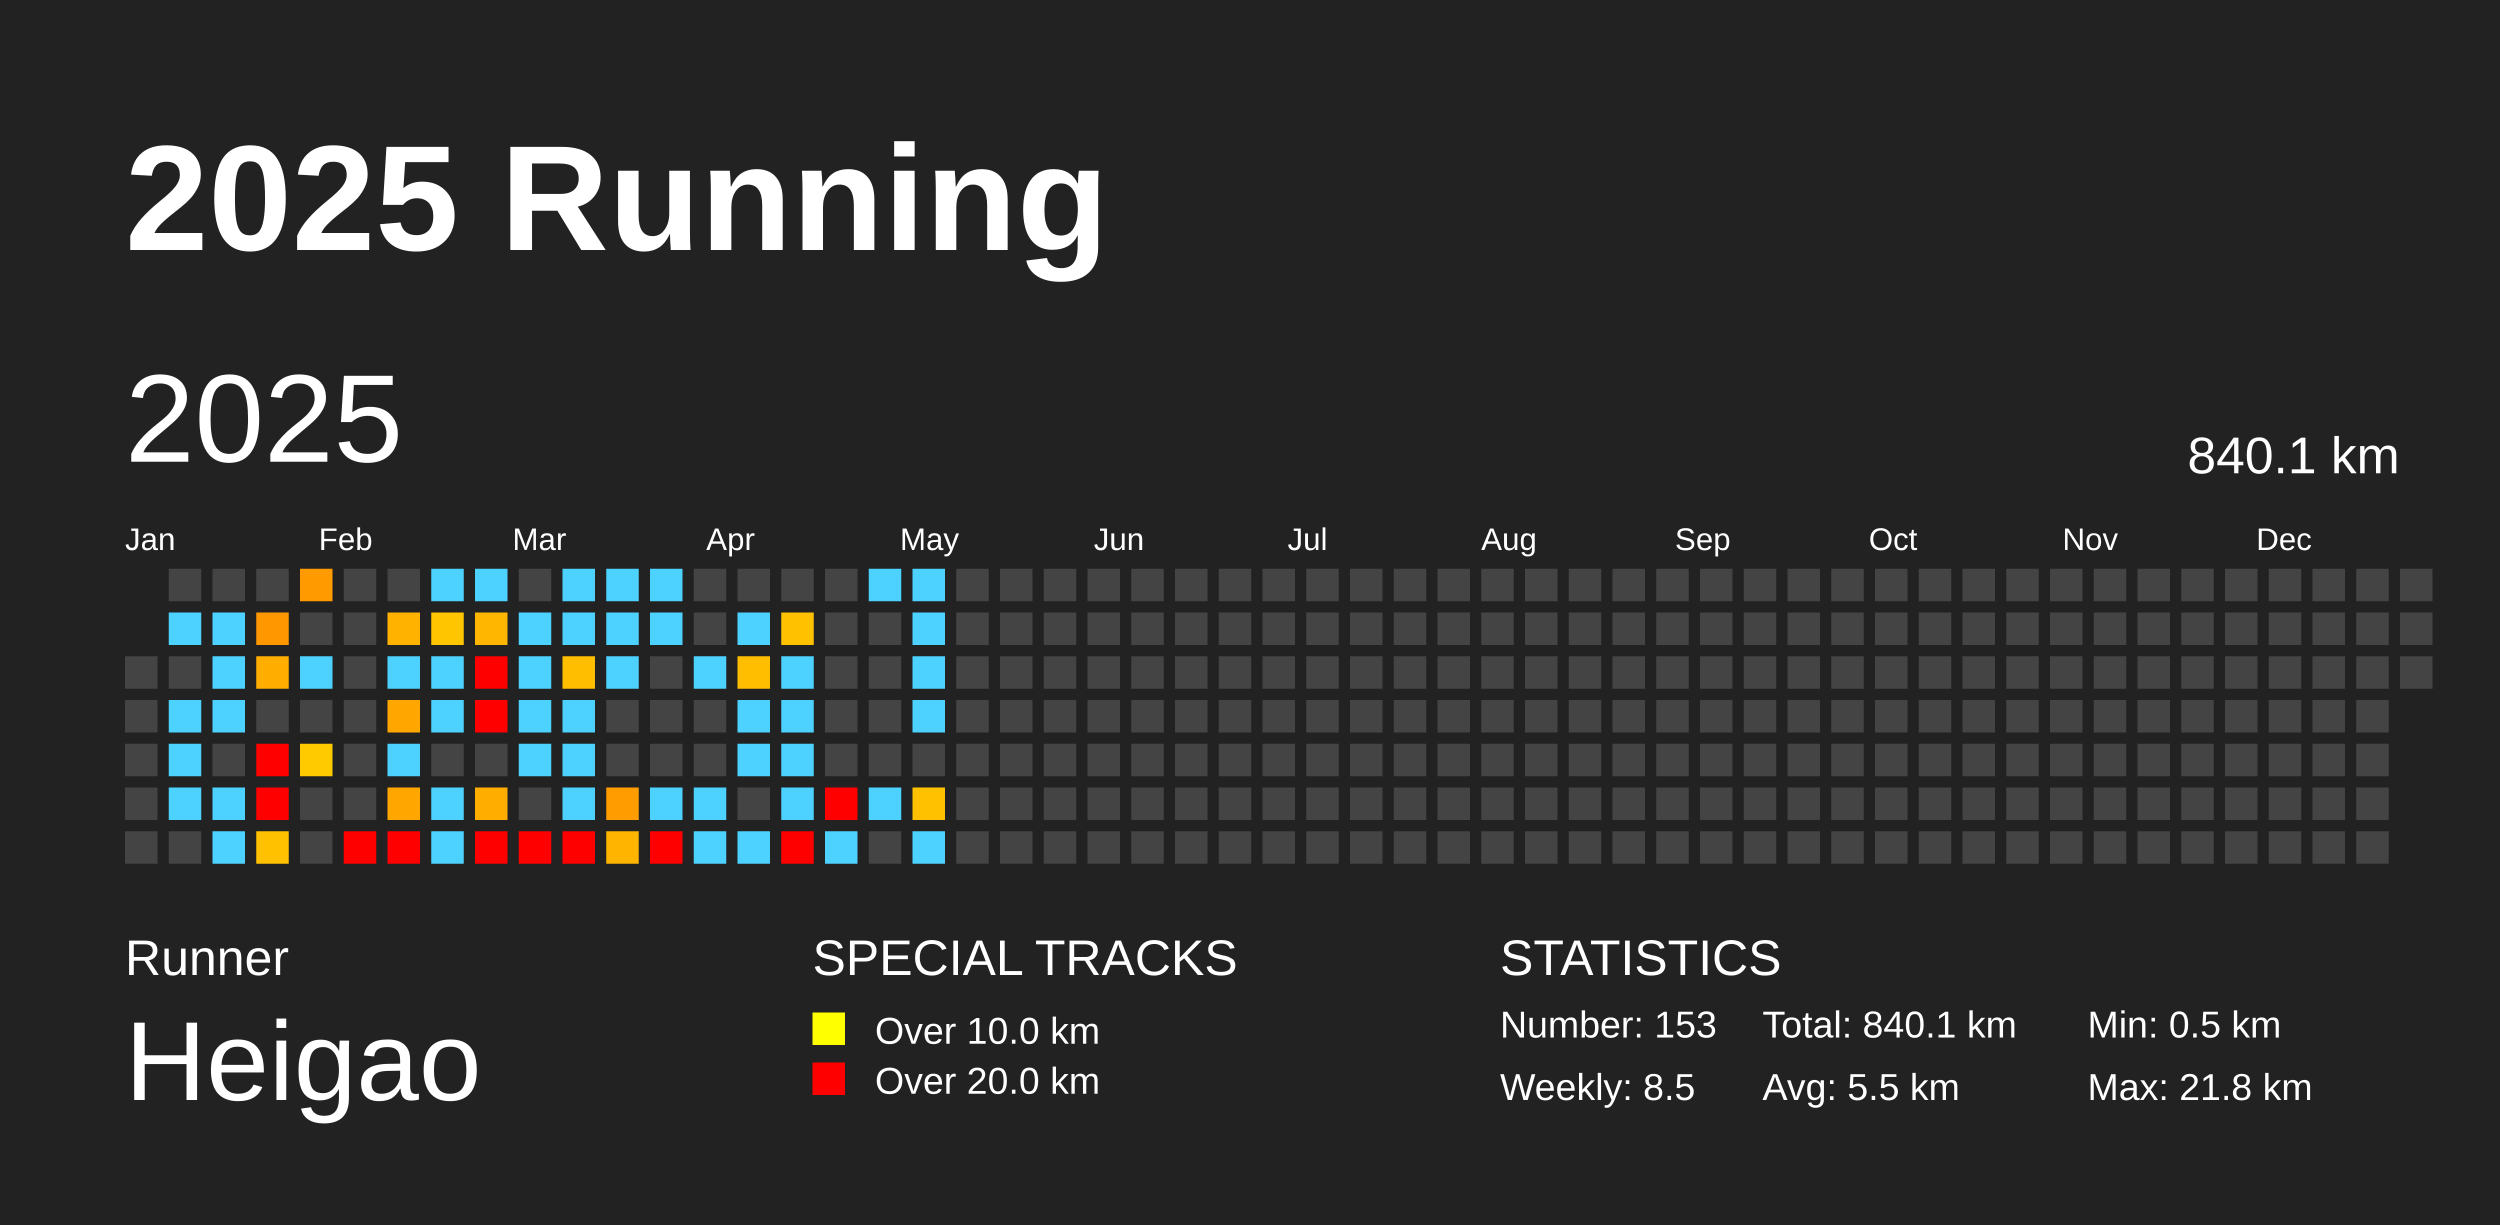
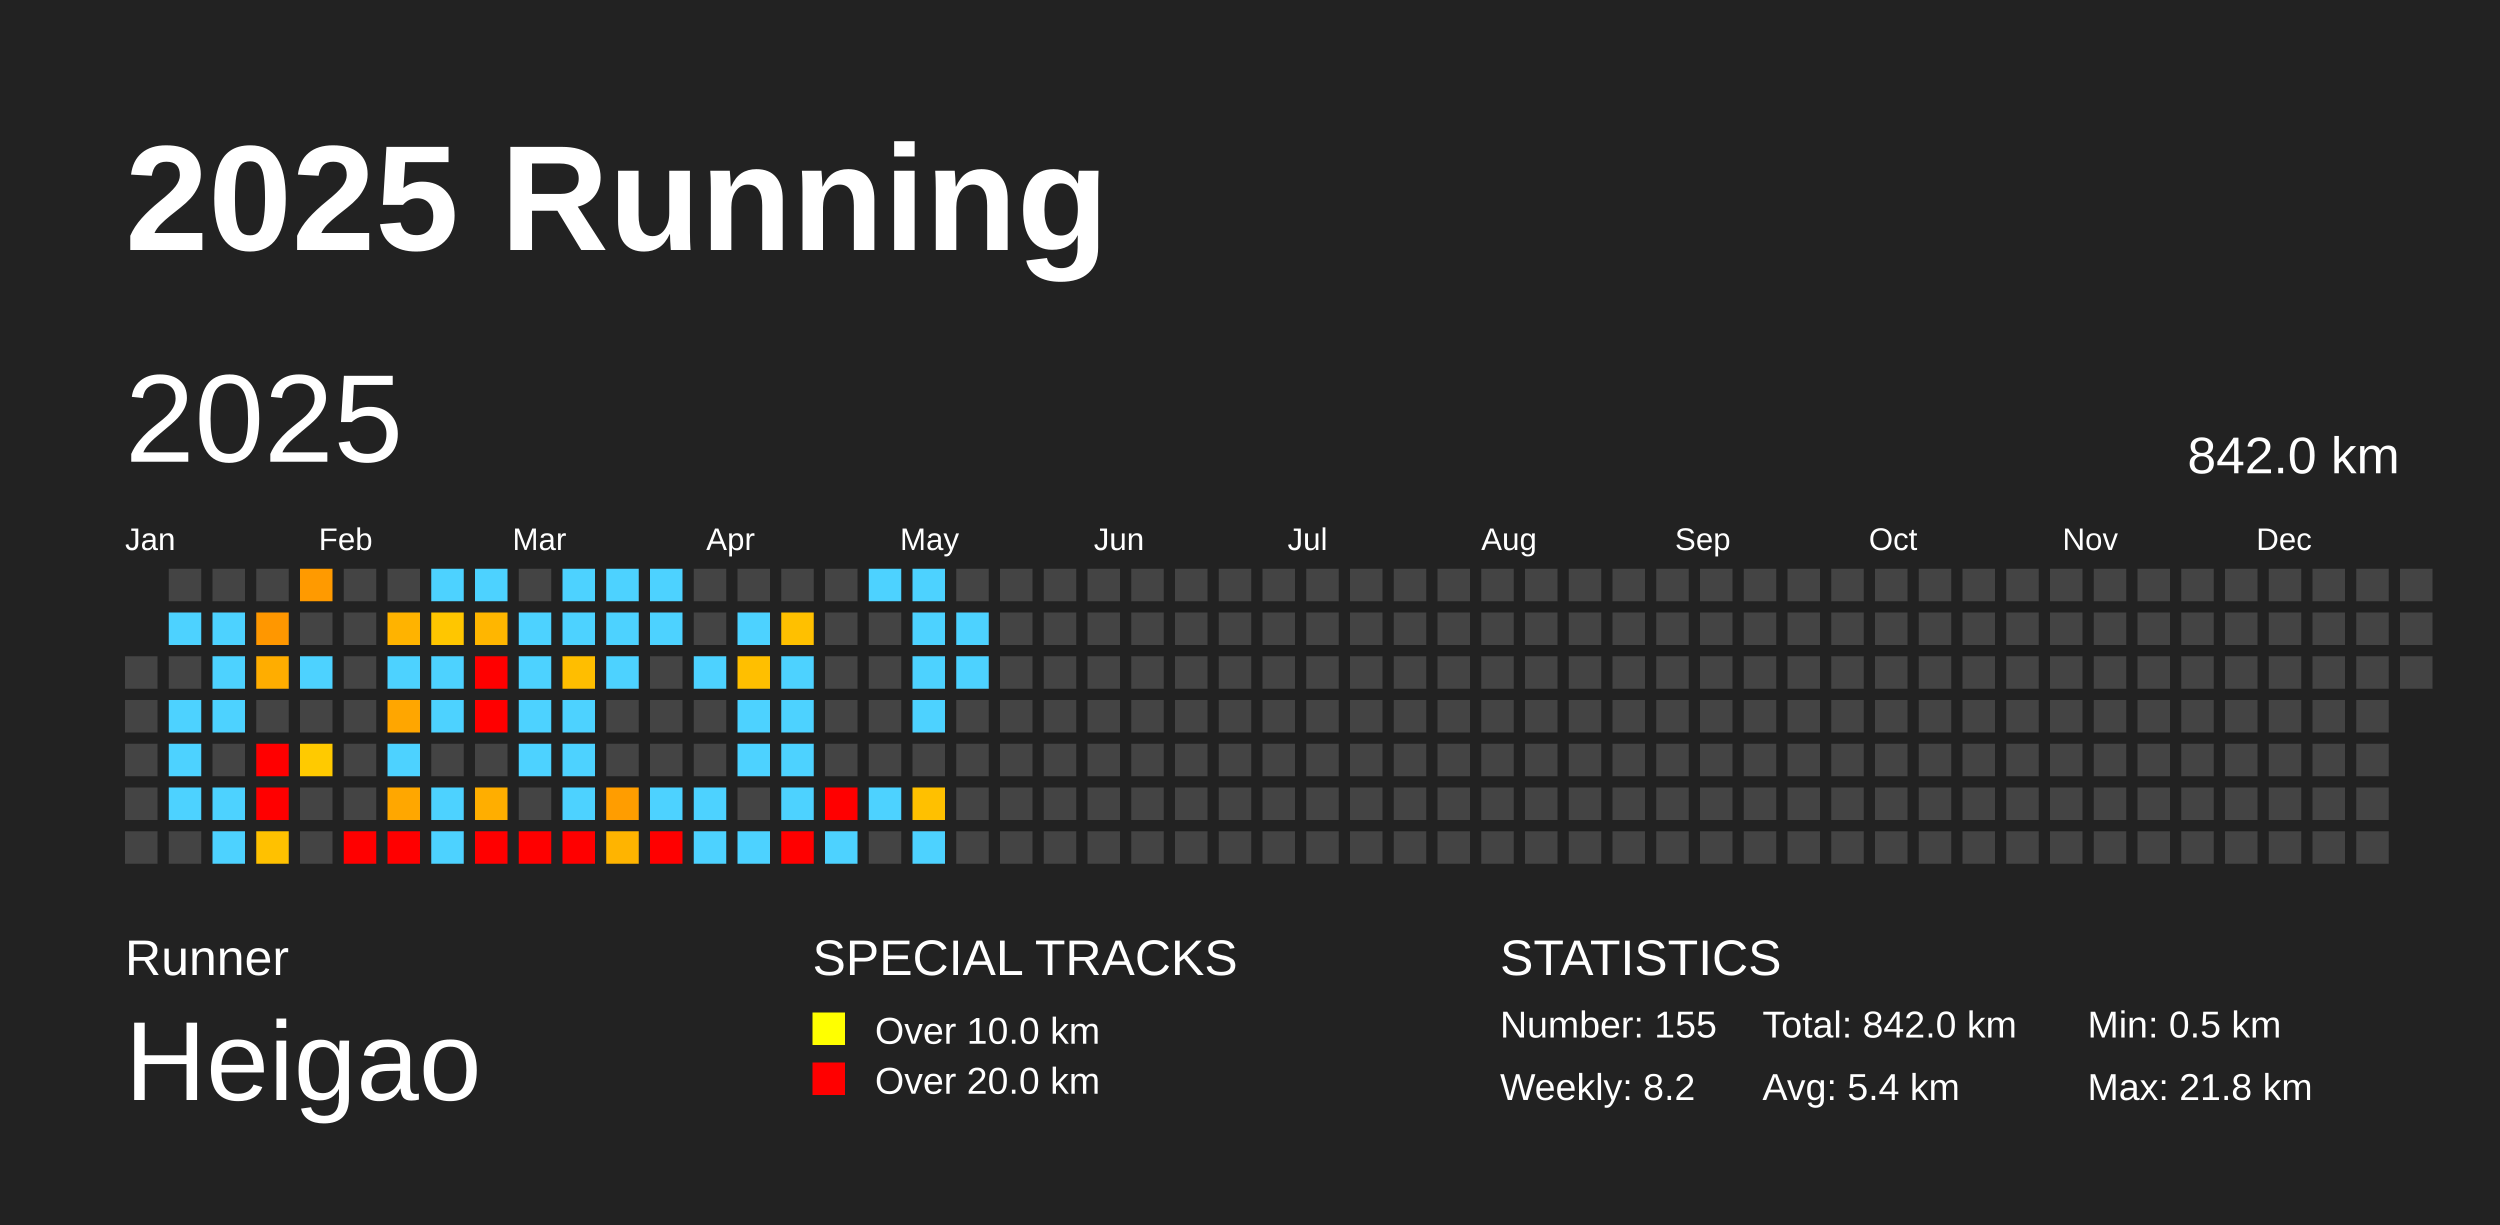
<svg xmlns="http://www.w3.org/2000/svg" baseProfile="full" height="98mm" version="1.1" viewBox="0,0,200,98" width="200mm">
  <defs />
  <rect fill="#222222" height="98" width="200" x="0" y="0" />
  <text fill="#FFFFFF" style="font-size:12px; font-family:Arial; font-weight:bold;" x="10" y="20">2025 Running</text>
  <text fill="#FFFFFF" style="font-size:4px; font-family:Arial" x="10" y="78">Runner</text>
  <text fill="#FFFFFF" style="font-size:9px; font-family:Arial" x="10" y="88">Heigao</text>
  <text fill="#FFFFFF" style="font-size:4px; font-family:Arial" x="65" y="78">SPECIAL TRACKS</text>
  <rect fill="yellow" height="2.6" width="2.6" x="65" y="81" />
  <text fill="#FFFFFF" style="font-size:3px; font-family:Arial" x="70" y="83.5">Over 10.0 km</text>
  <rect fill="red" height="2.6" width="2.6" x="65" y="85" />
  <text fill="#FFFFFF" style="font-size:3px; font-family:Arial" x="70" y="87.5">Over 20.0 km</text>
  <text fill="#FFFFFF" style="font-size:4px; font-family:Arial" x="120" y="78">STATISTICS</text>
-   <text fill="#FFFFFF" style="font-size:3px; font-family:Arial" x="120" y="83">Number: 153</text>
-   <text fill="#FFFFFF" style="font-size:3px; font-family:Arial" x="120" y="88">Weekly: 8.5</text>
-   <text fill="#FFFFFF" style="font-size:3px; font-family:Arial" x="141" y="83">Total: 840.1 km</text>
-   <text fill="#FFFFFF" style="font-size:3px; font-family:Arial" x="141" y="88">Avg: 5.5 km</text>
+   <text fill="#FFFFFF" style="font-size:3px; font-family:Arial" x="120" y="83">Number: 155</text>
+   <text fill="#FFFFFF" style="font-size:3px; font-family:Arial" x="120" y="88">Weekly: 8.2</text>
+   <text fill="#FFFFFF" style="font-size:3px; font-family:Arial" x="141" y="83">Total: 842.0 km</text>
+   <text fill="#FFFFFF" style="font-size:3px; font-family:Arial" x="141" y="88">Avg: 5.4 km</text>
  <text fill="#FFFFFF" style="font-size:3px; font-family:Arial" x="167" y="83">Min: 0.5 km</text>
  <text fill="#FFFFFF" style="font-size:3px; font-family:Arial" x="167" y="88">Max: 21.8 km</text>
  <text dominant-baseline="hanging" fill="#FFFFFF" style="font-size:10.0px; font-family:Arial;" x="10" y="30">2025</text>
-   <text dominant-baseline="hanging" fill="#FFFFFF" style="font-size:4.125px; font-family:Arial;" x="175" y="35">840.1 km</text>
+   <text dominant-baseline="hanging" fill="#FFFFFF" style="font-size:4.125px; font-family:Arial;" x="175" y="35">842.0 km</text>
  <text fill="#FFFFFF" style="font-size:2.5px; font-family:Arial" x="10.0" y="44">Jan</text>
  <text fill="#FFFFFF" style="font-size:2.5px; font-family:Arial" x="25.5" y="44">Feb</text>
  <text fill="#FFFFFF" style="font-size:2.5px; font-family:Arial" x="41.0" y="44">Mar</text>
  <text fill="#FFFFFF" style="font-size:2.5px; font-family:Arial" x="56.5" y="44">Apr</text>
  <text fill="#FFFFFF" style="font-size:2.5px; font-family:Arial" x="72.0" y="44">May</text>
  <text fill="#FFFFFF" style="font-size:2.5px; font-family:Arial" x="87.5" y="44">Jun</text>
  <text fill="#FFFFFF" style="font-size:2.5px; font-family:Arial" x="103.0" y="44">Jul</text>
  <text fill="#FFFFFF" style="font-size:2.5px; font-family:Arial" x="118.5" y="44">Aug</text>
  <text fill="#FFFFFF" style="font-size:2.5px; font-family:Arial" x="134.0" y="44">Sep</text>
  <text fill="#FFFFFF" style="font-size:2.5px; font-family:Arial" x="149.5" y="44">Oct</text>
  <text fill="#FFFFFF" style="font-size:2.5px; font-family:Arial" x="165.0" y="44">Nov</text>
  <text fill="#FFFFFF" style="font-size:2.5px; font-family:Arial" x="180.5" y="44">Dec</text>
  <rect fill="#444444" height="2.6" width="2.6" x="10.0" y="52.5" />
  <rect fill="#444444" height="2.6" width="2.6" x="10.0" y="56.0" />
  <rect fill="#444444" height="2.6" width="2.6" x="10.0" y="59.5" />
  <rect fill="#444444" height="2.6" width="2.6" x="10.0" y="63.0" />
  <rect fill="#444444" height="2.6" width="2.6" x="10.0" y="66.5" />
  <rect fill="#444444" height="2.6" width="2.6" x="13.5" y="45.5" />
  <rect fill="#4dd2ff" height="2.6" width="2.6" x="13.5" y="49.0" />
  <rect fill="#444444" height="2.6" width="2.6" x="13.5" y="52.5" />
  <rect fill="#4dd2ff" height="2.6" width="2.6" x="13.5" y="56.0" />
  <rect fill="#4dd2ff" height="2.6" width="2.6" x="13.5" y="59.5" />
  <rect fill="#4dd2ff" height="2.6" width="2.6" x="13.5" y="63.0" />
  <rect fill="#444444" height="2.6" width="2.6" x="13.5" y="66.5" />
  <rect fill="#444444" height="2.6" width="2.6" x="17.0" y="45.5" />
  <rect fill="#4dd2ff" height="2.6" width="2.6" x="17.0" y="49.0" />
  <rect fill="#4dd2ff" height="2.6" width="2.6" x="17.0" y="52.5" />
  <rect fill="#4dd2ff" height="2.6" width="2.6" x="17.0" y="56.0" />
  <rect fill="#444444" height="2.6" width="2.6" x="17.0" y="59.5" />
  <rect fill="#4dd2ff" height="2.6" width="2.6" x="17.0" y="63.0" />
  <rect fill="#4dd2ff" height="2.6" width="2.6" x="17.0" y="66.5" />
  <rect fill="#444444" height="2.6" width="2.6" x="20.5" y="45.5" />
  <rect fill="#ff9700" height="2.6" width="2.6" x="20.5" y="49.0" />
-   <rect fill="#ffae00" height="2.6" width="2.6" x="20.5" y="52.5" />
+   <rect fill="#ffad00" height="2.6" width="2.6" x="20.5" y="52.5" />
  <rect fill="#444444" height="2.6" width="2.6" x="20.5" y="56.0" />
  <rect fill="red" height="2.6" width="2.6" x="20.5" y="59.5" />
  <rect fill="red" height="2.6" width="2.6" x="20.5" y="63.0" />
  <rect fill="#ffc100" height="2.6" width="2.6" x="20.5" y="66.5" />
-   <rect fill="#ff9b00" height="2.6" width="2.6" x="24.0" y="45.5" />
+   <rect fill="#ff9a00" height="2.6" width="2.6" x="24.0" y="45.5" />
  <rect fill="#444444" height="2.6" width="2.6" x="24.0" y="49.0" />
  <rect fill="#4dd2ff" height="2.6" width="2.6" x="24.0" y="52.5" />
  <rect fill="#444444" height="2.6" width="2.6" x="24.0" y="56.0" />
  <rect fill="#ffca00" height="2.6" width="2.6" x="24.0" y="59.5" />
  <rect fill="#444444" height="2.6" width="2.6" x="24.0" y="63.0" />
  <rect fill="#444444" height="2.6" width="2.6" x="24.0" y="66.5" />
  <rect fill="#444444" height="2.6" width="2.6" x="27.5" y="45.5" />
  <rect fill="#444444" height="2.6" width="2.6" x="27.5" y="49.0" />
  <rect fill="#444444" height="2.6" width="2.6" x="27.5" y="52.5" />
  <rect fill="#444444" height="2.6" width="2.6" x="27.5" y="56.0" />
  <rect fill="#444444" height="2.6" width="2.6" x="27.5" y="59.5" />
  <rect fill="#444444" height="2.6" width="2.6" x="27.5" y="63.0" />
  <rect fill="red" height="2.6" width="2.6" x="27.5" y="66.5" />
  <rect fill="#444444" height="2.6" width="2.6" x="31.0" y="45.5" />
  <rect fill="#ffb300" height="2.6" width="2.6" x="31.0" y="49.0" />
  <rect fill="#4dd2ff" height="2.6" width="2.6" x="31.0" y="52.5" />
  <rect fill="#ffa600" height="2.6" width="2.6" x="31.0" y="56.0" />
  <rect fill="#4dd2ff" height="2.6" width="2.6" x="31.0" y="59.5" />
  <rect fill="#ffa700" height="2.6" width="2.6" x="31.0" y="63.0" />
  <rect fill="red" height="2.6" width="2.6" x="31.0" y="66.5" />
  <rect fill="#4dd2ff" height="2.6" width="2.6" x="34.5" y="45.5" />
  <rect fill="#ffc600" height="2.6" width="2.6" x="34.5" y="49.0" />
  <rect fill="#4dd2ff" height="2.6" width="2.6" x="34.5" y="52.5" />
  <rect fill="#4dd2ff" height="2.6" width="2.6" x="34.5" y="56.0" />
  <rect fill="#444444" height="2.6" width="2.6" x="34.5" y="59.5" />
  <rect fill="#4dd2ff" height="2.6" width="2.6" x="34.5" y="63.0" />
  <rect fill="#4dd2ff" height="2.6" width="2.6" x="34.5" y="66.5" />
  <rect fill="#4dd2ff" height="2.6" width="2.6" x="38.0" y="45.5" />
  <rect fill="#ffb600" height="2.6" width="2.6" x="38.0" y="49.0" />
  <rect fill="red" height="2.6" width="2.6" x="38.0" y="52.5" />
  <rect fill="red" height="2.6" width="2.6" x="38.0" y="56.0" />
  <rect fill="#444444" height="2.6" width="2.6" x="38.0" y="59.5" />
  <rect fill="#ffae00" height="2.6" width="2.6" x="38.0" y="63.0" />
  <rect fill="red" height="2.6" width="2.6" x="38.0" y="66.5" />
  <rect fill="#444444" height="2.6" width="2.6" x="41.5" y="45.5" />
  <rect fill="#4dd2ff" height="2.6" width="2.6" x="41.5" y="49.0" />
  <rect fill="#4dd2ff" height="2.6" width="2.6" x="41.5" y="52.5" />
  <rect fill="#4dd2ff" height="2.6" width="2.6" x="41.5" y="56.0" />
  <rect fill="#4dd2ff" height="2.6" width="2.6" x="41.5" y="59.5" />
  <rect fill="#444444" height="2.6" width="2.6" x="41.5" y="63.0" />
  <rect fill="red" height="2.6" width="2.6" x="41.5" y="66.5" />
  <rect fill="#4dd2ff" height="2.6" width="2.6" x="45.0" y="45.5" />
  <rect fill="#4dd2ff" height="2.6" width="2.6" x="45.0" y="49.0" />
  <rect fill="#ffbe00" height="2.6" width="2.6" x="45.0" y="52.5" />
  <rect fill="#4dd2ff" height="2.6" width="2.6" x="45.0" y="56.0" />
  <rect fill="#4dd2ff" height="2.6" width="2.6" x="45.0" y="59.5" />
  <rect fill="#4dd2ff" height="2.6" width="2.6" x="45.0" y="63.0" />
  <rect fill="red" height="2.6" width="2.6" x="45.0" y="66.5" />
  <rect fill="#4dd2ff" height="2.6" width="2.6" x="48.5" y="45.5" />
  <rect fill="#4dd2ff" height="2.6" width="2.6" x="48.5" y="49.0" />
  <rect fill="#4dd2ff" height="2.6" width="2.6" x="48.5" y="52.5" />
  <rect fill="#444444" height="2.6" width="2.6" x="48.5" y="56.0" />
  <rect fill="#444444" height="2.6" width="2.6" x="48.5" y="59.5" />
  <rect fill="#ff9d00" height="2.6" width="2.6" x="48.5" y="63.0" />
  <rect fill="#ffb400" height="2.6" width="2.6" x="48.5" y="66.5" />
  <rect fill="#4dd2ff" height="2.6" width="2.6" x="52.0" y="45.5" />
  <rect fill="#4dd2ff" height="2.6" width="2.6" x="52.0" y="49.0" />
  <rect fill="#444444" height="2.6" width="2.6" x="52.0" y="52.5" />
  <rect fill="#444444" height="2.6" width="2.6" x="52.0" y="56.0" />
  <rect fill="#444444" height="2.6" width="2.6" x="52.0" y="59.5" />
  <rect fill="#4dd2ff" height="2.6" width="2.6" x="52.0" y="63.0" />
  <rect fill="red" height="2.6" width="2.6" x="52.0" y="66.5" />
  <rect fill="#444444" height="2.6" width="2.6" x="55.5" y="45.5" />
  <rect fill="#444444" height="2.6" width="2.6" x="55.5" y="49.0" />
  <rect fill="#4dd2ff" height="2.6" width="2.6" x="55.5" y="52.5" />
  <rect fill="#444444" height="2.6" width="2.6" x="55.5" y="56.0" />
  <rect fill="#444444" height="2.6" width="2.6" x="55.5" y="59.5" />
  <rect fill="#4dd2ff" height="2.6" width="2.6" x="55.5" y="63.0" />
  <rect fill="#4dd2ff" height="2.6" width="2.6" x="55.5" y="66.5" />
  <rect fill="#444444" height="2.6" width="2.6" x="59.0" y="45.5" />
  <rect fill="#4dd2ff" height="2.6" width="2.6" x="59.0" y="49.0" />
  <rect fill="#ffbf00" height="2.6" width="2.6" x="59.0" y="52.5" />
  <rect fill="#4dd2ff" height="2.6" width="2.6" x="59.0" y="56.0" />
  <rect fill="#4dd2ff" height="2.6" width="2.6" x="59.0" y="59.5" />
  <rect fill="#444444" height="2.6" width="2.6" x="59.0" y="63.0" />
  <rect fill="#4dd2ff" height="2.6" width="2.6" x="59.0" y="66.5" />
  <rect fill="#444444" height="2.6" width="2.6" x="62.5" y="45.5" />
-   <rect fill="#ffc100" height="2.6" width="2.6" x="62.5" y="49.0" />
+   <rect fill="#ffc000" height="2.6" width="2.6" x="62.5" y="49.0" />
  <rect fill="#4dd2ff" height="2.6" width="2.6" x="62.5" y="52.5" />
  <rect fill="#4dd2ff" height="2.6" width="2.6" x="62.5" y="56.0" />
  <rect fill="#4dd2ff" height="2.6" width="2.6" x="62.5" y="59.5" />
  <rect fill="#4dd2ff" height="2.6" width="2.6" x="62.5" y="63.0" />
  <rect fill="red" height="2.6" width="2.6" x="62.5" y="66.5" />
  <rect fill="#444444" height="2.6" width="2.6" x="66.0" y="45.5" />
  <rect fill="#444444" height="2.6" width="2.6" x="66.0" y="49.0" />
  <rect fill="#444444" height="2.6" width="2.6" x="66.0" y="52.5" />
  <rect fill="#444444" height="2.6" width="2.6" x="66.0" y="56.0" />
  <rect fill="#444444" height="2.6" width="2.6" x="66.0" y="59.5" />
  <rect fill="red" height="2.6" width="2.6" x="66.0" y="63.0" />
  <rect fill="#4dd2ff" height="2.6" width="2.6" x="66.0" y="66.5" />
  <rect fill="#4dd2ff" height="2.6" width="2.6" x="69.5" y="45.5" />
  <rect fill="#444444" height="2.6" width="2.6" x="69.5" y="49.0" />
  <rect fill="#444444" height="2.6" width="2.6" x="69.5" y="52.5" />
  <rect fill="#444444" height="2.6" width="2.6" x="69.5" y="56.0" />
  <rect fill="#444444" height="2.6" width="2.6" x="69.5" y="59.5" />
  <rect fill="#4dd2ff" height="2.6" width="2.6" x="69.5" y="63.0" />
  <rect fill="#444444" height="2.6" width="2.6" x="69.5" y="66.5" />
  <rect fill="#4dd2ff" height="2.6" width="2.6" x="73.0" y="45.5" />
  <rect fill="#4dd2ff" height="2.6" width="2.6" x="73.0" y="49.0" />
  <rect fill="#4dd2ff" height="2.6" width="2.6" x="73.0" y="52.5" />
  <rect fill="#4dd2ff" height="2.6" width="2.6" x="73.0" y="56.0" />
  <rect fill="#444444" height="2.6" width="2.6" x="73.0" y="59.5" />
-   <rect fill="#ffc100" height="2.6" width="2.6" x="73.0" y="63.0" />
+   <rect fill="#ffc000" height="2.6" width="2.6" x="73.0" y="63.0" />
  <rect fill="#4dd2ff" height="2.6" width="2.6" x="73.0" y="66.5" />
  <rect fill="#444444" height="2.6" width="2.6" x="76.5" y="45.5" />
-   <rect fill="#444444" height="2.6" width="2.6" x="76.5" y="49.0" />
-   <rect fill="#444444" height="2.6" width="2.6" x="76.5" y="52.5" />
+   <rect fill="#4dd2ff" height="2.6" width="2.6" x="76.5" y="49.0" />
+   <rect fill="#4dd2ff" height="2.6" width="2.6" x="76.5" y="52.5" />
  <rect fill="#444444" height="2.6" width="2.6" x="76.5" y="56.0" />
  <rect fill="#444444" height="2.6" width="2.6" x="76.5" y="59.5" />
  <rect fill="#444444" height="2.6" width="2.6" x="76.5" y="63.0" />
  <rect fill="#444444" height="2.6" width="2.6" x="76.5" y="66.5" />
  <rect fill="#444444" height="2.6" width="2.6" x="80.0" y="45.5" />
  <rect fill="#444444" height="2.6" width="2.6" x="80.0" y="49.0" />
  <rect fill="#444444" height="2.6" width="2.6" x="80.0" y="52.5" />
  <rect fill="#444444" height="2.6" width="2.6" x="80.0" y="56.0" />
  <rect fill="#444444" height="2.6" width="2.6" x="80.0" y="59.5" />
  <rect fill="#444444" height="2.6" width="2.6" x="80.0" y="63.0" />
  <rect fill="#444444" height="2.6" width="2.6" x="80.0" y="66.5" />
  <rect fill="#444444" height="2.6" width="2.6" x="83.5" y="45.5" />
  <rect fill="#444444" height="2.6" width="2.6" x="83.5" y="49.0" />
  <rect fill="#444444" height="2.6" width="2.6" x="83.5" y="52.5" />
  <rect fill="#444444" height="2.6" width="2.6" x="83.5" y="56.0" />
  <rect fill="#444444" height="2.6" width="2.6" x="83.5" y="59.5" />
  <rect fill="#444444" height="2.6" width="2.6" x="83.5" y="63.0" />
  <rect fill="#444444" height="2.6" width="2.6" x="83.5" y="66.5" />
  <rect fill="#444444" height="2.6" width="2.6" x="87.0" y="45.5" />
  <rect fill="#444444" height="2.6" width="2.6" x="87.0" y="49.0" />
  <rect fill="#444444" height="2.6" width="2.6" x="87.0" y="52.5" />
  <rect fill="#444444" height="2.6" width="2.6" x="87.0" y="56.0" />
  <rect fill="#444444" height="2.6" width="2.6" x="87.0" y="59.5" />
  <rect fill="#444444" height="2.6" width="2.6" x="87.0" y="63.0" />
  <rect fill="#444444" height="2.6" width="2.6" x="87.0" y="66.5" />
  <rect fill="#444444" height="2.6" width="2.6" x="90.5" y="45.5" />
  <rect fill="#444444" height="2.6" width="2.6" x="90.5" y="49.0" />
  <rect fill="#444444" height="2.6" width="2.6" x="90.5" y="52.5" />
  <rect fill="#444444" height="2.6" width="2.6" x="90.5" y="56.0" />
  <rect fill="#444444" height="2.6" width="2.6" x="90.5" y="59.5" />
  <rect fill="#444444" height="2.6" width="2.6" x="90.5" y="63.0" />
  <rect fill="#444444" height="2.6" width="2.6" x="90.5" y="66.5" />
  <rect fill="#444444" height="2.6" width="2.6" x="94.0" y="45.5" />
  <rect fill="#444444" height="2.6" width="2.6" x="94.0" y="49.0" />
  <rect fill="#444444" height="2.6" width="2.6" x="94.0" y="52.5" />
  <rect fill="#444444" height="2.6" width="2.6" x="94.0" y="56.0" />
  <rect fill="#444444" height="2.6" width="2.6" x="94.0" y="59.5" />
  <rect fill="#444444" height="2.6" width="2.6" x="94.0" y="63.0" />
  <rect fill="#444444" height="2.6" width="2.6" x="94.0" y="66.5" />
  <rect fill="#444444" height="2.6" width="2.6" x="97.5" y="45.5" />
  <rect fill="#444444" height="2.6" width="2.6" x="97.5" y="49.0" />
  <rect fill="#444444" height="2.6" width="2.6" x="97.5" y="52.5" />
  <rect fill="#444444" height="2.6" width="2.6" x="97.5" y="56.0" />
  <rect fill="#444444" height="2.6" width="2.6" x="97.5" y="59.5" />
  <rect fill="#444444" height="2.6" width="2.6" x="97.5" y="63.0" />
  <rect fill="#444444" height="2.6" width="2.6" x="97.5" y="66.5" />
  <rect fill="#444444" height="2.6" width="2.6" x="101.0" y="45.5" />
  <rect fill="#444444" height="2.6" width="2.6" x="101.0" y="49.0" />
  <rect fill="#444444" height="2.6" width="2.6" x="101.0" y="52.5" />
  <rect fill="#444444" height="2.6" width="2.6" x="101.0" y="56.0" />
  <rect fill="#444444" height="2.6" width="2.6" x="101.0" y="59.5" />
  <rect fill="#444444" height="2.6" width="2.6" x="101.0" y="63.0" />
  <rect fill="#444444" height="2.6" width="2.6" x="101.0" y="66.5" />
  <rect fill="#444444" height="2.6" width="2.6" x="104.5" y="45.5" />
  <rect fill="#444444" height="2.6" width="2.6" x="104.5" y="49.0" />
  <rect fill="#444444" height="2.6" width="2.6" x="104.5" y="52.5" />
  <rect fill="#444444" height="2.6" width="2.6" x="104.5" y="56.0" />
  <rect fill="#444444" height="2.6" width="2.6" x="104.5" y="59.5" />
  <rect fill="#444444" height="2.6" width="2.6" x="104.5" y="63.0" />
  <rect fill="#444444" height="2.6" width="2.6" x="104.5" y="66.5" />
  <rect fill="#444444" height="2.6" width="2.6" x="108.0" y="45.5" />
  <rect fill="#444444" height="2.6" width="2.6" x="108.0" y="49.0" />
  <rect fill="#444444" height="2.6" width="2.6" x="108.0" y="52.5" />
  <rect fill="#444444" height="2.6" width="2.6" x="108.0" y="56.0" />
  <rect fill="#444444" height="2.6" width="2.6" x="108.0" y="59.5" />
  <rect fill="#444444" height="2.6" width="2.6" x="108.0" y="63.0" />
  <rect fill="#444444" height="2.6" width="2.6" x="108.0" y="66.5" />
  <rect fill="#444444" height="2.6" width="2.6" x="111.5" y="45.5" />
  <rect fill="#444444" height="2.6" width="2.6" x="111.5" y="49.0" />
  <rect fill="#444444" height="2.6" width="2.6" x="111.5" y="52.5" />
  <rect fill="#444444" height="2.6" width="2.6" x="111.5" y="56.0" />
  <rect fill="#444444" height="2.6" width="2.6" x="111.5" y="59.5" />
  <rect fill="#444444" height="2.6" width="2.6" x="111.5" y="63.0" />
  <rect fill="#444444" height="2.6" width="2.6" x="111.5" y="66.5" />
  <rect fill="#444444" height="2.6" width="2.6" x="115.0" y="45.5" />
  <rect fill="#444444" height="2.6" width="2.6" x="115.0" y="49.0" />
  <rect fill="#444444" height="2.6" width="2.6" x="115.0" y="52.5" />
  <rect fill="#444444" height="2.6" width="2.6" x="115.0" y="56.0" />
  <rect fill="#444444" height="2.6" width="2.6" x="115.0" y="59.5" />
  <rect fill="#444444" height="2.6" width="2.6" x="115.0" y="63.0" />
  <rect fill="#444444" height="2.6" width="2.6" x="115.0" y="66.5" />
  <rect fill="#444444" height="2.6" width="2.6" x="118.5" y="45.5" />
  <rect fill="#444444" height="2.6" width="2.6" x="118.5" y="49.0" />
  <rect fill="#444444" height="2.6" width="2.6" x="118.5" y="52.5" />
  <rect fill="#444444" height="2.6" width="2.6" x="118.5" y="56.0" />
  <rect fill="#444444" height="2.6" width="2.6" x="118.5" y="59.5" />
  <rect fill="#444444" height="2.6" width="2.6" x="118.5" y="63.0" />
  <rect fill="#444444" height="2.6" width="2.6" x="118.5" y="66.5" />
  <rect fill="#444444" height="2.6" width="2.6" x="122.0" y="45.5" />
  <rect fill="#444444" height="2.6" width="2.6" x="122.0" y="49.0" />
  <rect fill="#444444" height="2.6" width="2.6" x="122.0" y="52.5" />
  <rect fill="#444444" height="2.6" width="2.6" x="122.0" y="56.0" />
  <rect fill="#444444" height="2.6" width="2.6" x="122.0" y="59.5" />
  <rect fill="#444444" height="2.6" width="2.6" x="122.0" y="63.0" />
  <rect fill="#444444" height="2.6" width="2.6" x="122.0" y="66.5" />
  <rect fill="#444444" height="2.6" width="2.6" x="125.5" y="45.5" />
  <rect fill="#444444" height="2.6" width="2.6" x="125.5" y="49.0" />
  <rect fill="#444444" height="2.6" width="2.6" x="125.5" y="52.5" />
  <rect fill="#444444" height="2.6" width="2.6" x="125.5" y="56.0" />
  <rect fill="#444444" height="2.6" width="2.6" x="125.5" y="59.5" />
  <rect fill="#444444" height="2.6" width="2.6" x="125.5" y="63.0" />
  <rect fill="#444444" height="2.6" width="2.6" x="125.5" y="66.5" />
  <rect fill="#444444" height="2.6" width="2.6" x="129.0" y="45.5" />
  <rect fill="#444444" height="2.6" width="2.6" x="129.0" y="49.0" />
  <rect fill="#444444" height="2.6" width="2.6" x="129.0" y="52.5" />
  <rect fill="#444444" height="2.6" width="2.6" x="129.0" y="56.0" />
  <rect fill="#444444" height="2.6" width="2.6" x="129.0" y="59.5" />
  <rect fill="#444444" height="2.6" width="2.6" x="129.0" y="63.0" />
  <rect fill="#444444" height="2.6" width="2.6" x="129.0" y="66.5" />
  <rect fill="#444444" height="2.6" width="2.6" x="132.5" y="45.5" />
  <rect fill="#444444" height="2.6" width="2.6" x="132.5" y="49.0" />
  <rect fill="#444444" height="2.6" width="2.6" x="132.5" y="52.5" />
  <rect fill="#444444" height="2.6" width="2.6" x="132.5" y="56.0" />
  <rect fill="#444444" height="2.6" width="2.6" x="132.5" y="59.5" />
  <rect fill="#444444" height="2.6" width="2.6" x="132.5" y="63.0" />
  <rect fill="#444444" height="2.6" width="2.6" x="132.5" y="66.5" />
  <rect fill="#444444" height="2.6" width="2.6" x="136.0" y="45.5" />
  <rect fill="#444444" height="2.6" width="2.6" x="136.0" y="49.0" />
  <rect fill="#444444" height="2.6" width="2.6" x="136.0" y="52.5" />
  <rect fill="#444444" height="2.6" width="2.6" x="136.0" y="56.0" />
  <rect fill="#444444" height="2.6" width="2.6" x="136.0" y="59.5" />
  <rect fill="#444444" height="2.6" width="2.6" x="136.0" y="63.0" />
  <rect fill="#444444" height="2.6" width="2.6" x="136.0" y="66.5" />
  <rect fill="#444444" height="2.6" width="2.6" x="139.5" y="45.5" />
  <rect fill="#444444" height="2.6" width="2.6" x="139.5" y="49.0" />
  <rect fill="#444444" height="2.6" width="2.6" x="139.5" y="52.5" />
  <rect fill="#444444" height="2.6" width="2.6" x="139.5" y="56.0" />
  <rect fill="#444444" height="2.6" width="2.6" x="139.5" y="59.5" />
  <rect fill="#444444" height="2.6" width="2.6" x="139.5" y="63.0" />
  <rect fill="#444444" height="2.6" width="2.6" x="139.5" y="66.5" />
  <rect fill="#444444" height="2.6" width="2.6" x="143.0" y="45.5" />
  <rect fill="#444444" height="2.6" width="2.6" x="143.0" y="49.0" />
  <rect fill="#444444" height="2.6" width="2.6" x="143.0" y="52.5" />
  <rect fill="#444444" height="2.6" width="2.6" x="143.0" y="56.0" />
  <rect fill="#444444" height="2.6" width="2.6" x="143.0" y="59.5" />
  <rect fill="#444444" height="2.6" width="2.6" x="143.0" y="63.0" />
  <rect fill="#444444" height="2.6" width="2.6" x="143.0" y="66.5" />
  <rect fill="#444444" height="2.6" width="2.6" x="146.5" y="45.5" />
  <rect fill="#444444" height="2.6" width="2.6" x="146.5" y="49.0" />
  <rect fill="#444444" height="2.6" width="2.6" x="146.5" y="52.5" />
  <rect fill="#444444" height="2.6" width="2.6" x="146.5" y="56.0" />
  <rect fill="#444444" height="2.6" width="2.6" x="146.5" y="59.5" />
  <rect fill="#444444" height="2.6" width="2.6" x="146.5" y="63.0" />
  <rect fill="#444444" height="2.6" width="2.6" x="146.5" y="66.5" />
  <rect fill="#444444" height="2.6" width="2.6" x="150.0" y="45.5" />
  <rect fill="#444444" height="2.6" width="2.6" x="150.0" y="49.0" />
  <rect fill="#444444" height="2.6" width="2.6" x="150.0" y="52.5" />
  <rect fill="#444444" height="2.6" width="2.6" x="150.0" y="56.0" />
  <rect fill="#444444" height="2.6" width="2.6" x="150.0" y="59.5" />
  <rect fill="#444444" height="2.6" width="2.6" x="150.0" y="63.0" />
  <rect fill="#444444" height="2.6" width="2.6" x="150.0" y="66.5" />
  <rect fill="#444444" height="2.6" width="2.6" x="153.5" y="45.5" />
  <rect fill="#444444" height="2.6" width="2.6" x="153.5" y="49.0" />
  <rect fill="#444444" height="2.6" width="2.6" x="153.5" y="52.5" />
  <rect fill="#444444" height="2.6" width="2.6" x="153.5" y="56.0" />
  <rect fill="#444444" height="2.6" width="2.6" x="153.5" y="59.5" />
  <rect fill="#444444" height="2.6" width="2.6" x="153.5" y="63.0" />
  <rect fill="#444444" height="2.6" width="2.6" x="153.5" y="66.5" />
  <rect fill="#444444" height="2.6" width="2.6" x="157.0" y="45.5" />
  <rect fill="#444444" height="2.6" width="2.6" x="157.0" y="49.0" />
  <rect fill="#444444" height="2.6" width="2.6" x="157.0" y="52.5" />
  <rect fill="#444444" height="2.6" width="2.6" x="157.0" y="56.0" />
  <rect fill="#444444" height="2.6" width="2.6" x="157.0" y="59.5" />
  <rect fill="#444444" height="2.6" width="2.6" x="157.0" y="63.0" />
  <rect fill="#444444" height="2.6" width="2.6" x="157.0" y="66.5" />
  <rect fill="#444444" height="2.6" width="2.6" x="160.5" y="45.5" />
  <rect fill="#444444" height="2.6" width="2.6" x="160.5" y="49.0" />
  <rect fill="#444444" height="2.6" width="2.6" x="160.5" y="52.5" />
  <rect fill="#444444" height="2.6" width="2.6" x="160.5" y="56.0" />
  <rect fill="#444444" height="2.6" width="2.6" x="160.5" y="59.5" />
  <rect fill="#444444" height="2.6" width="2.6" x="160.5" y="63.0" />
  <rect fill="#444444" height="2.6" width="2.6" x="160.5" y="66.5" />
  <rect fill="#444444" height="2.6" width="2.6" x="164.0" y="45.5" />
  <rect fill="#444444" height="2.6" width="2.6" x="164.0" y="49.0" />
  <rect fill="#444444" height="2.6" width="2.6" x="164.0" y="52.5" />
  <rect fill="#444444" height="2.6" width="2.6" x="164.0" y="56.0" />
  <rect fill="#444444" height="2.6" width="2.6" x="164.0" y="59.5" />
  <rect fill="#444444" height="2.6" width="2.6" x="164.0" y="63.0" />
  <rect fill="#444444" height="2.6" width="2.6" x="164.0" y="66.5" />
  <rect fill="#444444" height="2.6" width="2.6" x="167.5" y="45.5" />
  <rect fill="#444444" height="2.6" width="2.6" x="167.5" y="49.0" />
  <rect fill="#444444" height="2.6" width="2.6" x="167.5" y="52.5" />
  <rect fill="#444444" height="2.6" width="2.6" x="167.5" y="56.0" />
  <rect fill="#444444" height="2.6" width="2.6" x="167.5" y="59.5" />
  <rect fill="#444444" height="2.6" width="2.6" x="167.5" y="63.0" />
  <rect fill="#444444" height="2.6" width="2.6" x="167.5" y="66.5" />
  <rect fill="#444444" height="2.6" width="2.6" x="171.0" y="45.5" />
  <rect fill="#444444" height="2.6" width="2.6" x="171.0" y="49.0" />
  <rect fill="#444444" height="2.6" width="2.6" x="171.0" y="52.5" />
  <rect fill="#444444" height="2.6" width="2.6" x="171.0" y="56.0" />
  <rect fill="#444444" height="2.6" width="2.6" x="171.0" y="59.5" />
  <rect fill="#444444" height="2.6" width="2.6" x="171.0" y="63.0" />
  <rect fill="#444444" height="2.6" width="2.6" x="171.0" y="66.5" />
  <rect fill="#444444" height="2.6" width="2.6" x="174.5" y="45.5" />
  <rect fill="#444444" height="2.6" width="2.6" x="174.5" y="49.0" />
  <rect fill="#444444" height="2.6" width="2.6" x="174.5" y="52.5" />
  <rect fill="#444444" height="2.6" width="2.6" x="174.5" y="56.0" />
  <rect fill="#444444" height="2.6" width="2.6" x="174.5" y="59.5" />
  <rect fill="#444444" height="2.6" width="2.6" x="174.5" y="63.0" />
  <rect fill="#444444" height="2.6" width="2.6" x="174.5" y="66.5" />
  <rect fill="#444444" height="2.6" width="2.6" x="178.0" y="45.5" />
  <rect fill="#444444" height="2.6" width="2.6" x="178.0" y="49.0" />
  <rect fill="#444444" height="2.6" width="2.6" x="178.0" y="52.5" />
  <rect fill="#444444" height="2.6" width="2.6" x="178.0" y="56.0" />
  <rect fill="#444444" height="2.6" width="2.6" x="178.0" y="59.5" />
  <rect fill="#444444" height="2.6" width="2.6" x="178.0" y="63.0" />
  <rect fill="#444444" height="2.6" width="2.6" x="178.0" y="66.5" />
  <rect fill="#444444" height="2.6" width="2.6" x="181.5" y="45.5" />
  <rect fill="#444444" height="2.6" width="2.6" x="181.5" y="49.0" />
  <rect fill="#444444" height="2.6" width="2.6" x="181.5" y="52.5" />
  <rect fill="#444444" height="2.6" width="2.6" x="181.5" y="56.0" />
  <rect fill="#444444" height="2.6" width="2.6" x="181.5" y="59.5" />
  <rect fill="#444444" height="2.6" width="2.6" x="181.5" y="63.0" />
  <rect fill="#444444" height="2.6" width="2.6" x="181.5" y="66.5" />
  <rect fill="#444444" height="2.6" width="2.6" x="185.0" y="45.5" />
  <rect fill="#444444" height="2.6" width="2.6" x="185.0" y="49.0" />
  <rect fill="#444444" height="2.6" width="2.6" x="185.0" y="52.5" />
  <rect fill="#444444" height="2.6" width="2.6" x="185.0" y="56.0" />
  <rect fill="#444444" height="2.6" width="2.6" x="185.0" y="59.5" />
  <rect fill="#444444" height="2.6" width="2.6" x="185.0" y="63.0" />
  <rect fill="#444444" height="2.6" width="2.6" x="185.0" y="66.5" />
  <rect fill="#444444" height="2.6" width="2.6" x="188.5" y="45.5" />
  <rect fill="#444444" height="2.6" width="2.6" x="188.5" y="49.0" />
  <rect fill="#444444" height="2.6" width="2.6" x="188.5" y="52.5" />
  <rect fill="#444444" height="2.6" width="2.6" x="188.5" y="56.0" />
  <rect fill="#444444" height="2.6" width="2.6" x="188.5" y="59.5" />
  <rect fill="#444444" height="2.6" width="2.6" x="188.5" y="63.0" />
  <rect fill="#444444" height="2.6" width="2.6" x="188.5" y="66.5" />
  <rect fill="#444444" height="2.6" width="2.6" x="192.0" y="45.5" />
  <rect fill="#444444" height="2.6" width="2.6" x="192.0" y="49.0" />
  <rect fill="#444444" height="2.6" width="2.6" x="192.0" y="52.5" />
</svg>
